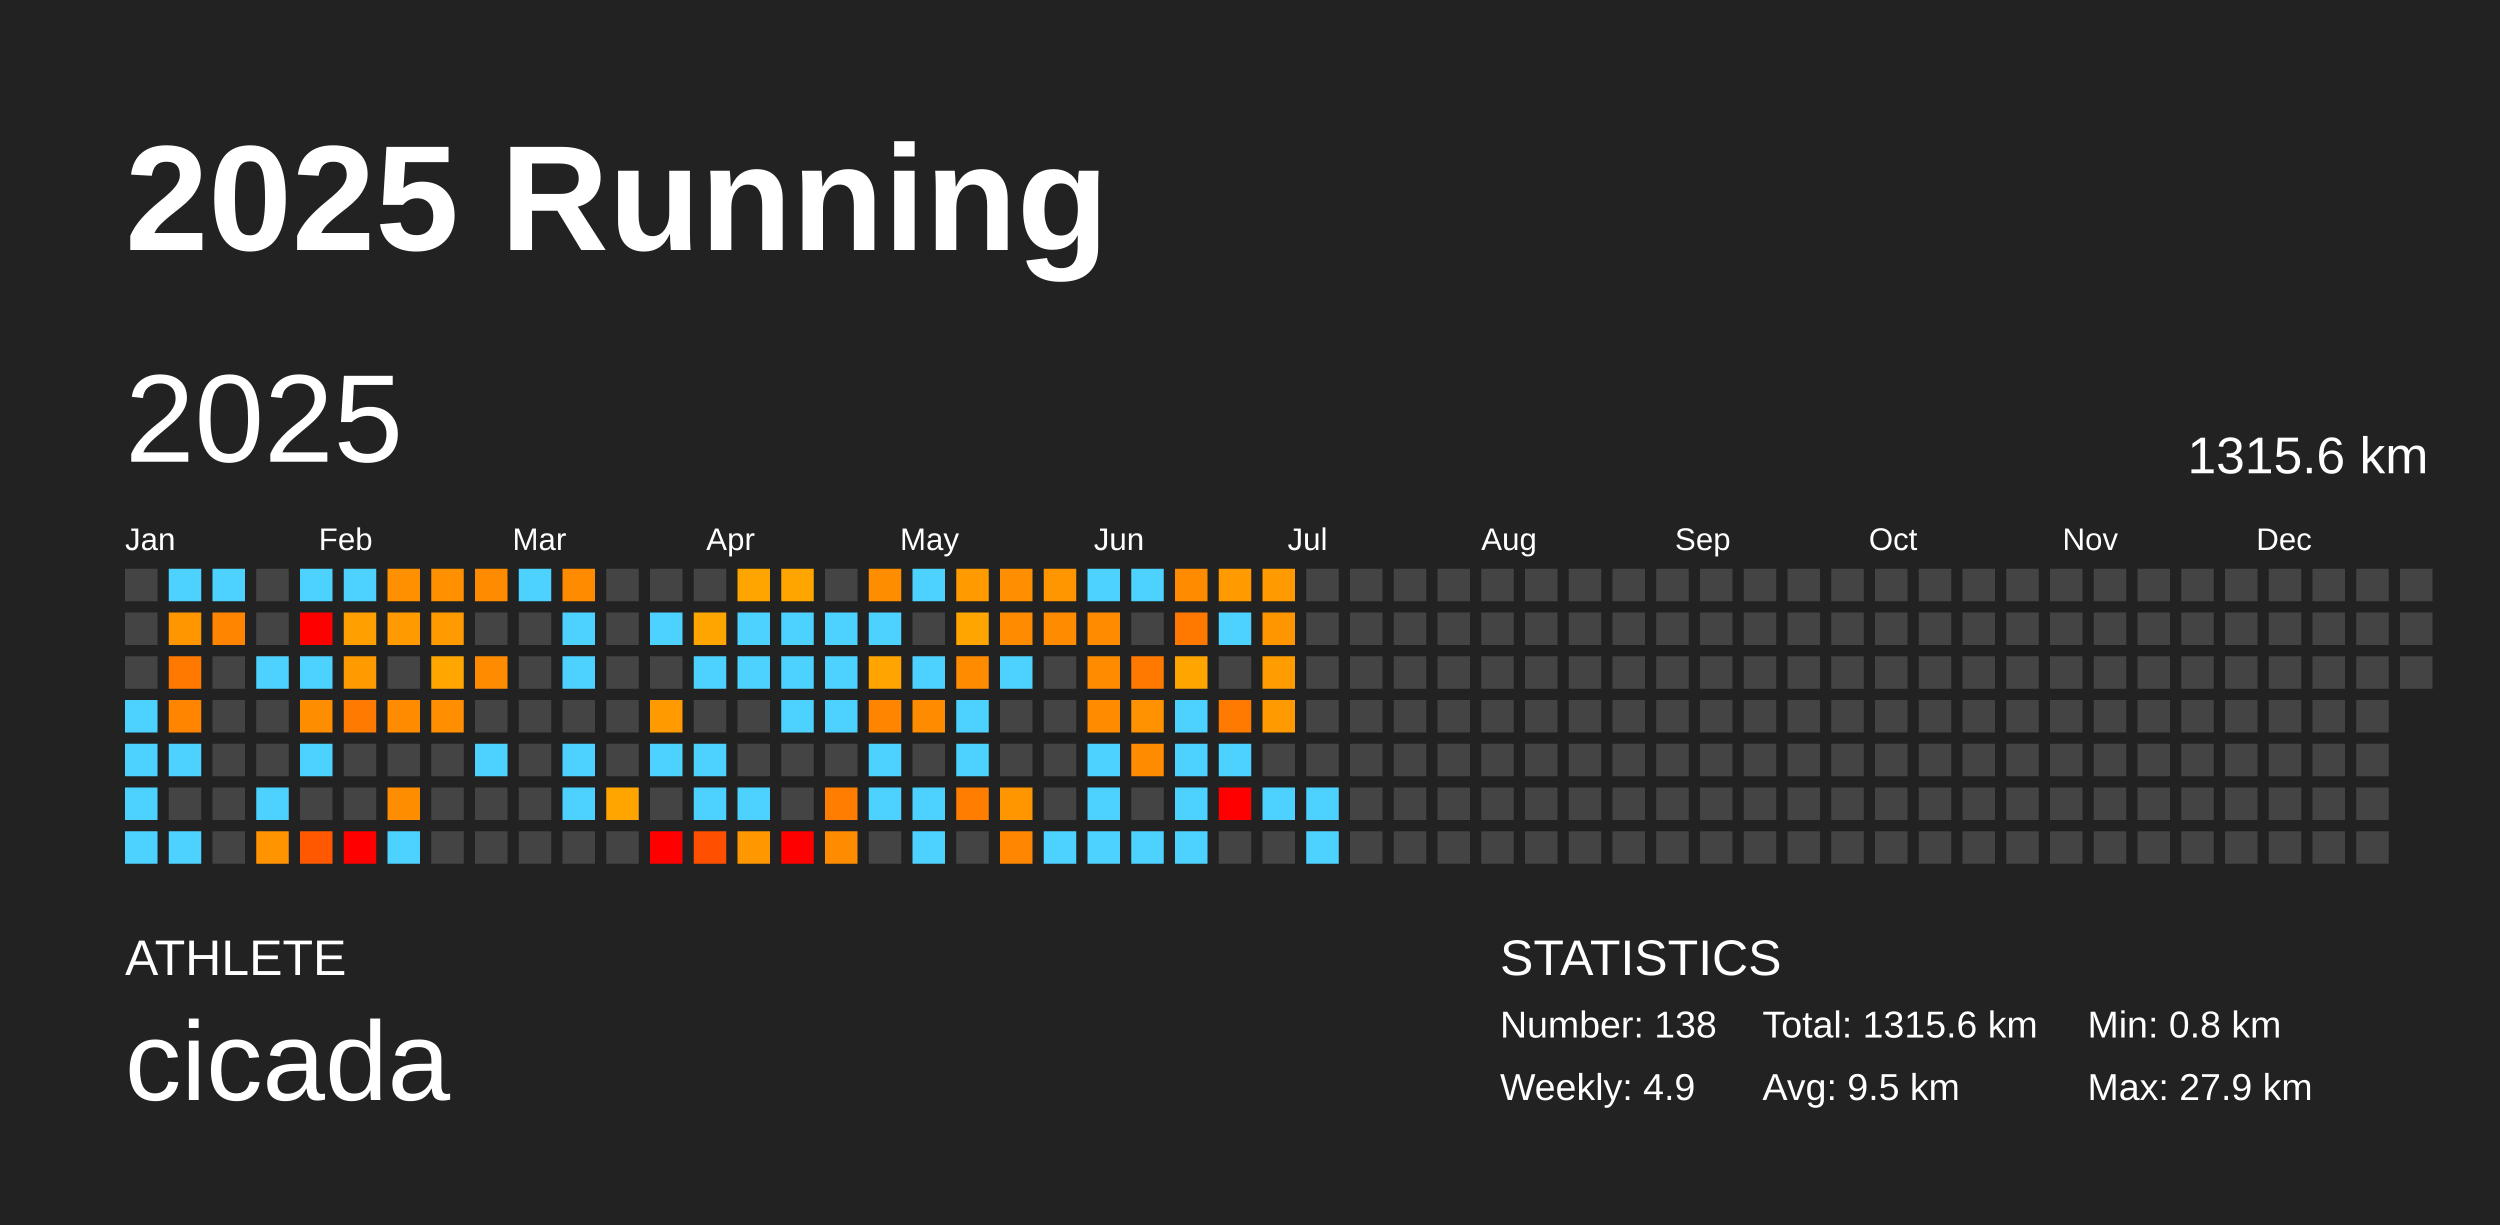
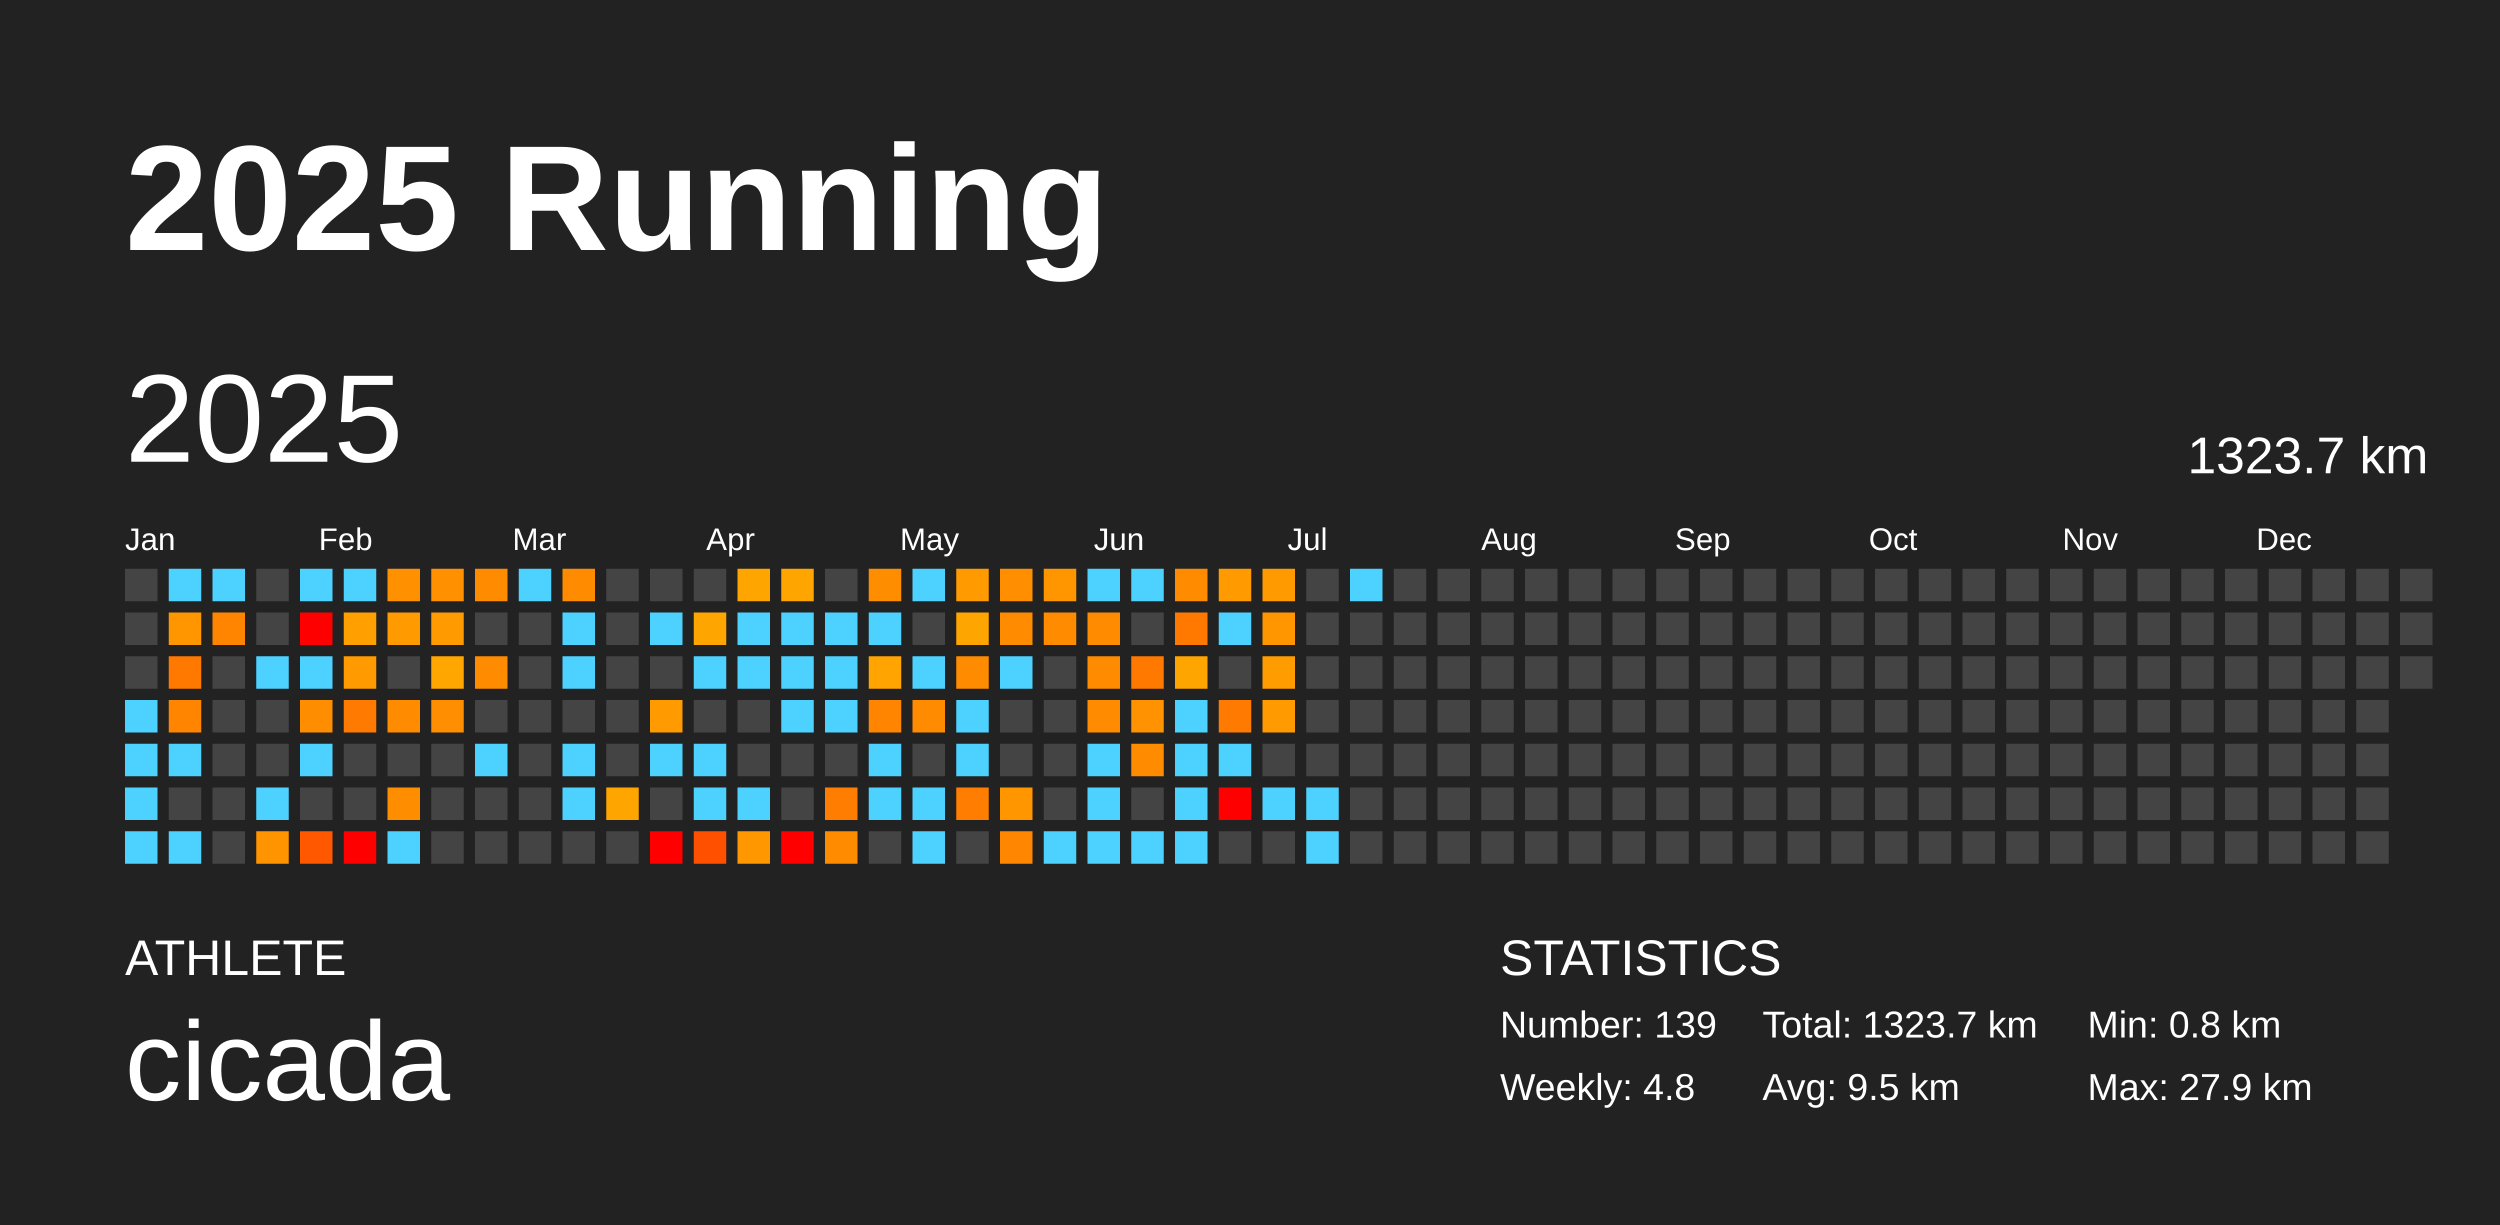
<svg xmlns="http://www.w3.org/2000/svg" baseProfile="full" height="98mm" version="1.1" viewBox="0,0,200,98" width="200mm">
  <defs />
  <rect fill="#222222" height="98" width="200" x="0" y="0" />
  <text fill="#FFFFFF" style="font-size:12px; font-family:Arial; font-weight:bold;" x="10" y="20">2025 Running</text>
  <text fill="#FFFFFF" style="font-size:4px; font-family:Arial" x="10" y="78">ATHLETE</text>
  <text fill="#FFFFFF" style="font-size:9px; font-family:Arial" x="10" y="88">cicada</text>
  <text fill="#FFFFFF" style="font-size:4px; font-family:Arial" x="120" y="78">STATISTICS</text>
-   <text fill="#FFFFFF" style="font-size:3px; font-family:Arial" x="120" y="83">Number: 138</text>
-   <text fill="#FFFFFF" style="font-size:3px; font-family:Arial" x="120" y="88">Weekly: 4.9</text>
-   <text fill="#FFFFFF" style="font-size:3px; font-family:Arial" x="141" y="83">Total: 1315.6 km</text>
+   <text fill="#FFFFFF" style="font-size:3px; font-family:Arial" x="120" y="83">Number: 139</text>
+   <text fill="#FFFFFF" style="font-size:3px; font-family:Arial" x="120" y="88">Weekly: 4.8</text>
+   <text fill="#FFFFFF" style="font-size:3px; font-family:Arial" x="141" y="83">Total: 1323.7 km</text>
  <text fill="#FFFFFF" style="font-size:3px; font-family:Arial" x="141" y="88">Avg: 9.5 km</text>
  <text fill="#FFFFFF" style="font-size:3px; font-family:Arial" x="167" y="83">Min: 0.8 km</text>
  <text fill="#FFFFFF" style="font-size:3px; font-family:Arial" x="167" y="88">Max: 27.9 km</text>
  <text dominant-baseline="hanging" fill="#FFFFFF" style="font-size:10.0px; font-family:Arial;" x="10" y="30">2025</text>
-   <text dominant-baseline="hanging" fill="#FFFFFF" style="font-size:4.125px; font-family:Arial;" x="175" y="35">1315.6 km</text>
+   <text dominant-baseline="hanging" fill="#FFFFFF" style="font-size:4.125px; font-family:Arial;" x="175" y="35">1323.7 km</text>
  <text fill="#FFFFFF" style="font-size:2.5px; font-family:Arial" x="10.0" y="44">Jan</text>
  <text fill="#FFFFFF" style="font-size:2.5px; font-family:Arial" x="25.5" y="44">Feb</text>
  <text fill="#FFFFFF" style="font-size:2.5px; font-family:Arial" x="41.0" y="44">Mar</text>
  <text fill="#FFFFFF" style="font-size:2.5px; font-family:Arial" x="56.5" y="44">Apr</text>
  <text fill="#FFFFFF" style="font-size:2.5px; font-family:Arial" x="72.0" y="44">May</text>
  <text fill="#FFFFFF" style="font-size:2.5px; font-family:Arial" x="87.5" y="44">Jun</text>
  <text fill="#FFFFFF" style="font-size:2.5px; font-family:Arial" x="103.0" y="44">Jul</text>
  <text fill="#FFFFFF" style="font-size:2.5px; font-family:Arial" x="118.5" y="44">Aug</text>
  <text fill="#FFFFFF" style="font-size:2.5px; font-family:Arial" x="134.0" y="44">Sep</text>
  <text fill="#FFFFFF" style="font-size:2.5px; font-family:Arial" x="149.5" y="44">Oct</text>
  <text fill="#FFFFFF" style="font-size:2.5px; font-family:Arial" x="165.0" y="44">Nov</text>
  <text fill="#FFFFFF" style="font-size:2.5px; font-family:Arial" x="180.5" y="44">Dec</text>
  <rect fill="#444444" height="2.6" width="2.6" x="10.0" y="45.5" />
  <rect fill="#444444" height="2.6" width="2.6" x="10.0" y="49.0" />
  <rect fill="#444444" height="2.6" width="2.6" x="10.0" y="52.5" />
  <rect fill="#4dd2ff" height="2.6" width="2.6" x="10.0" y="56.0" />
  <rect fill="#4dd2ff" height="2.6" width="2.6" x="10.0" y="59.5" />
  <rect fill="#4dd2ff" height="2.6" width="2.6" x="10.0" y="63.0" />
  <rect fill="#4dd2ff" height="2.6" width="2.6" x="10.0" y="66.5" />
  <rect fill="#4dd2ff" height="2.6" width="2.6" x="13.5" y="45.5" />
  <rect fill="#ff9600" height="2.6" width="2.6" x="13.5" y="49.0" />
  <rect fill="#ff7900" height="2.6" width="2.6" x="13.5" y="52.5" />
  <rect fill="#ff8400" height="2.6" width="2.6" x="13.5" y="56.0" />
  <rect fill="#4dd2ff" height="2.6" width="2.6" x="13.5" y="59.5" />
  <rect fill="#444444" height="2.6" width="2.6" x="13.5" y="63.0" />
  <rect fill="#4dd2ff" height="2.6" width="2.6" x="13.5" y="66.5" />
  <rect fill="#4dd2ff" height="2.6" width="2.6" x="17.0" y="45.5" />
  <rect fill="#ff8500" height="2.6" width="2.6" x="17.0" y="49.0" />
  <rect fill="#444444" height="2.6" width="2.6" x="17.0" y="52.5" />
  <rect fill="#444444" height="2.6" width="2.6" x="17.0" y="56.0" />
  <rect fill="#444444" height="2.6" width="2.6" x="17.0" y="59.5" />
  <rect fill="#444444" height="2.6" width="2.6" x="17.0" y="63.0" />
  <rect fill="#444444" height="2.6" width="2.6" x="17.0" y="66.5" />
  <rect fill="#444444" height="2.6" width="2.6" x="20.5" y="45.5" />
  <rect fill="#444444" height="2.6" width="2.6" x="20.5" y="49.0" />
  <rect fill="#4dd2ff" height="2.6" width="2.6" x="20.5" y="52.5" />
  <rect fill="#444444" height="2.6" width="2.6" x="20.5" y="56.0" />
  <rect fill="#444444" height="2.6" width="2.6" x="20.5" y="59.5" />
  <rect fill="#4dd2ff" height="2.6" width="2.6" x="20.5" y="63.0" />
  <rect fill="#ff9300" height="2.6" width="2.6" x="20.5" y="66.5" />
  <rect fill="#4dd2ff" height="2.6" width="2.6" x="24.0" y="45.5" />
  <rect fill="red" height="2.6" width="2.6" x="24.0" y="49.0" />
  <rect fill="#4dd2ff" height="2.6" width="2.6" x="24.0" y="52.5" />
  <rect fill="#ff8d00" height="2.6" width="2.6" x="24.0" y="56.0" />
  <rect fill="#4dd2ff" height="2.6" width="2.6" x="24.0" y="59.5" />
  <rect fill="#444444" height="2.6" width="2.6" x="24.0" y="63.0" />
  <rect fill="#ff5800" height="2.6" width="2.6" x="24.0" y="66.5" />
  <rect fill="#4dd2ff" height="2.6" width="2.6" x="27.5" y="45.5" />
  <rect fill="#ff9f00" height="2.6" width="2.6" x="27.5" y="49.0" />
  <rect fill="#ff9a00" height="2.6" width="2.6" x="27.5" y="52.5" />
  <rect fill="#ff7a00" height="2.6" width="2.6" x="27.5" y="56.0" />
  <rect fill="#444444" height="2.6" width="2.6" x="27.5" y="59.5" />
  <rect fill="#444444" height="2.6" width="2.6" x="27.5" y="63.0" />
  <rect fill="red" height="2.6" width="2.6" x="27.5" y="66.5" />
  <rect fill="#ff9000" height="2.6" width="2.6" x="31.0" y="45.5" />
  <rect fill="#ff9a00" height="2.6" width="2.6" x="31.0" y="49.0" />
  <rect fill="#444444" height="2.6" width="2.6" x="31.0" y="52.5" />
  <rect fill="#ff8c00" height="2.6" width="2.6" x="31.0" y="56.0" />
  <rect fill="#444444" height="2.6" width="2.6" x="31.0" y="59.5" />
  <rect fill="#ff8d00" height="2.6" width="2.6" x="31.0" y="63.0" />
  <rect fill="#4dd2ff" height="2.6" width="2.6" x="31.0" y="66.5" />
  <rect fill="#ff9000" height="2.6" width="2.6" x="34.5" y="45.5" />
  <rect fill="#ff9a00" height="2.6" width="2.6" x="34.5" y="49.0" />
  <rect fill="#ffa600" height="2.6" width="2.6" x="34.5" y="52.5" />
  <rect fill="#ff8e00" height="2.6" width="2.6" x="34.5" y="56.0" />
  <rect fill="#444444" height="2.6" width="2.6" x="34.5" y="59.5" />
  <rect fill="#444444" height="2.6" width="2.6" x="34.5" y="63.0" />
  <rect fill="#444444" height="2.6" width="2.6" x="34.5" y="66.5" />
  <rect fill="#ff8c00" height="2.6" width="2.6" x="38.0" y="45.5" />
  <rect fill="#444444" height="2.6" width="2.6" x="38.0" y="49.0" />
  <rect fill="#ff8c00" height="2.6" width="2.6" x="38.0" y="52.5" />
  <rect fill="#444444" height="2.6" width="2.6" x="38.0" y="56.0" />
  <rect fill="#4dd2ff" height="2.6" width="2.6" x="38.0" y="59.5" />
  <rect fill="#444444" height="2.6" width="2.6" x="38.0" y="63.0" />
  <rect fill="#444444" height="2.6" width="2.6" x="38.0" y="66.5" />
  <rect fill="#4dd2ff" height="2.6" width="2.6" x="41.5" y="45.5" />
  <rect fill="#444444" height="2.6" width="2.6" x="41.5" y="49.0" />
  <rect fill="#444444" height="2.6" width="2.6" x="41.5" y="52.5" />
  <rect fill="#444444" height="2.6" width="2.6" x="41.5" y="56.0" />
  <rect fill="#444444" height="2.6" width="2.6" x="41.5" y="59.5" />
  <rect fill="#444444" height="2.6" width="2.6" x="41.5" y="63.0" />
  <rect fill="#444444" height="2.6" width="2.6" x="41.5" y="66.5" />
  <rect fill="#ff8c00" height="2.6" width="2.6" x="45.0" y="45.5" />
  <rect fill="#4dd2ff" height="2.6" width="2.6" x="45.0" y="49.0" />
  <rect fill="#4dd2ff" height="2.6" width="2.6" x="45.0" y="52.5" />
  <rect fill="#444444" height="2.6" width="2.6" x="45.0" y="56.0" />
  <rect fill="#4dd2ff" height="2.6" width="2.6" x="45.0" y="59.5" />
  <rect fill="#4dd2ff" height="2.6" width="2.6" x="45.0" y="63.0" />
  <rect fill="#444444" height="2.6" width="2.6" x="45.0" y="66.5" />
  <rect fill="#444444" height="2.6" width="2.6" x="48.5" y="45.5" />
  <rect fill="#444444" height="2.6" width="2.6" x="48.5" y="49.0" />
  <rect fill="#444444" height="2.6" width="2.6" x="48.5" y="52.5" />
  <rect fill="#444444" height="2.6" width="2.6" x="48.5" y="56.0" />
  <rect fill="#444444" height="2.6" width="2.6" x="48.5" y="59.5" />
  <rect fill="#ffa500" height="2.6" width="2.6" x="48.5" y="63.0" />
  <rect fill="#444444" height="2.6" width="2.6" x="48.5" y="66.5" />
  <rect fill="#444444" height="2.6" width="2.6" x="52.0" y="45.5" />
  <rect fill="#4dd2ff" height="2.6" width="2.6" x="52.0" y="49.0" />
  <rect fill="#444444" height="2.6" width="2.6" x="52.0" y="52.5" />
  <rect fill="#ff9a00" height="2.6" width="2.6" x="52.0" y="56.0" />
  <rect fill="#4dd2ff" height="2.6" width="2.6" x="52.0" y="59.5" />
  <rect fill="#444444" height="2.6" width="2.6" x="52.0" y="63.0" />
  <rect fill="red" height="2.6" width="2.6" x="52.0" y="66.5" />
  <rect fill="#444444" height="2.6" width="2.6" x="55.5" y="45.5" />
  <rect fill="#ffa500" height="2.6" width="2.6" x="55.5" y="49.0" />
  <rect fill="#4dd2ff" height="2.6" width="2.6" x="55.5" y="52.5" />
  <rect fill="#444444" height="2.6" width="2.6" x="55.5" y="56.0" />
  <rect fill="#4dd2ff" height="2.6" width="2.6" x="55.5" y="59.5" />
  <rect fill="#4dd2ff" height="2.6" width="2.6" x="55.5" y="63.0" />
  <rect fill="#ff5000" height="2.6" width="2.6" x="55.5" y="66.5" />
  <rect fill="#ffa500" height="2.6" width="2.6" x="59.0" y="45.5" />
  <rect fill="#4dd2ff" height="2.6" width="2.6" x="59.0" y="49.0" />
  <rect fill="#4dd2ff" height="2.6" width="2.6" x="59.0" y="52.5" />
  <rect fill="#444444" height="2.6" width="2.6" x="59.0" y="56.0" />
  <rect fill="#444444" height="2.6" width="2.6" x="59.0" y="59.5" />
  <rect fill="#4dd2ff" height="2.6" width="2.6" x="59.0" y="63.0" />
  <rect fill="#ff9800" height="2.6" width="2.6" x="59.0" y="66.5" />
  <rect fill="#ffa500" height="2.6" width="2.6" x="62.5" y="45.5" />
  <rect fill="#4dd2ff" height="2.6" width="2.6" x="62.5" y="49.0" />
  <rect fill="#4dd2ff" height="2.6" width="2.6" x="62.5" y="52.5" />
  <rect fill="#4dd2ff" height="2.6" width="2.6" x="62.5" y="56.0" />
  <rect fill="#444444" height="2.6" width="2.6" x="62.5" y="59.5" />
  <rect fill="#444444" height="2.6" width="2.6" x="62.5" y="63.0" />
  <rect fill="red" height="2.6" width="2.6" x="62.5" y="66.5" />
  <rect fill="#444444" height="2.6" width="2.6" x="66.0" y="45.5" />
  <rect fill="#4dd2ff" height="2.6" width="2.6" x="66.0" y="49.0" />
  <rect fill="#4dd2ff" height="2.6" width="2.6" x="66.0" y="52.5" />
  <rect fill="#4dd2ff" height="2.6" width="2.6" x="66.0" y="56.0" />
  <rect fill="#444444" height="2.6" width="2.6" x="66.0" y="59.5" />
  <rect fill="#ff7d00" height="2.6" width="2.6" x="66.0" y="63.0" />
  <rect fill="#ff8c00" height="2.6" width="2.6" x="66.0" y="66.5" />
  <rect fill="#ff8d00" height="2.6" width="2.6" x="69.5" y="45.5" />
  <rect fill="#4dd2ff" height="2.6" width="2.6" x="69.5" y="49.0" />
  <rect fill="#ffa400" height="2.6" width="2.6" x="69.5" y="52.5" />
  <rect fill="#ff8500" height="2.6" width="2.6" x="69.5" y="56.0" />
  <rect fill="#4dd2ff" height="2.6" width="2.6" x="69.5" y="59.5" />
  <rect fill="#4dd2ff" height="2.6" width="2.6" x="69.5" y="63.0" />
  <rect fill="#444444" height="2.6" width="2.6" x="69.5" y="66.5" />
  <rect fill="#4dd2ff" height="2.6" width="2.6" x="73.0" y="45.5" />
  <rect fill="#444444" height="2.6" width="2.6" x="73.0" y="49.0" />
  <rect fill="#4dd2ff" height="2.6" width="2.6" x="73.0" y="52.5" />
  <rect fill="#ff8c00" height="2.6" width="2.6" x="73.0" y="56.0" />
  <rect fill="#444444" height="2.6" width="2.6" x="73.0" y="59.5" />
  <rect fill="#4dd2ff" height="2.6" width="2.6" x="73.0" y="63.0" />
  <rect fill="#4dd2ff" height="2.6" width="2.6" x="73.0" y="66.5" />
  <rect fill="#ff9a00" height="2.6" width="2.6" x="76.5" y="45.5" />
  <rect fill="#ffa500" height="2.6" width="2.6" x="76.5" y="49.0" />
  <rect fill="#ff8c00" height="2.6" width="2.6" x="76.5" y="52.5" />
  <rect fill="#4dd2ff" height="2.6" width="2.6" x="76.5" y="56.0" />
  <rect fill="#4dd2ff" height="2.6" width="2.6" x="76.5" y="59.5" />
  <rect fill="#ff7d00" height="2.6" width="2.6" x="76.5" y="63.0" />
  <rect fill="#444444" height="2.6" width="2.6" x="76.5" y="66.5" />
  <rect fill="#ff8f00" height="2.6" width="2.6" x="80.0" y="45.5" />
  <rect fill="#ff8c00" height="2.6" width="2.6" x="80.0" y="49.0" />
  <rect fill="#4dd2ff" height="2.6" width="2.6" x="80.0" y="52.5" />
  <rect fill="#444444" height="2.6" width="2.6" x="80.0" y="56.0" />
  <rect fill="#444444" height="2.6" width="2.6" x="80.0" y="59.5" />
  <rect fill="#ff9600" height="2.6" width="2.6" x="80.0" y="63.0" />
  <rect fill="#ff8600" height="2.6" width="2.6" x="80.0" y="66.5" />
  <rect fill="#ff9600" height="2.6" width="2.6" x="83.5" y="45.5" />
  <rect fill="#ff8c00" height="2.6" width="2.6" x="83.5" y="49.0" />
  <rect fill="#444444" height="2.6" width="2.6" x="83.5" y="52.5" />
  <rect fill="#444444" height="2.6" width="2.6" x="83.5" y="56.0" />
  <rect fill="#444444" height="2.6" width="2.6" x="83.5" y="59.5" />
  <rect fill="#444444" height="2.6" width="2.6" x="83.5" y="63.0" />
  <rect fill="#4dd2ff" height="2.6" width="2.6" x="83.5" y="66.5" />
  <rect fill="#4dd2ff" height="2.6" width="2.6" x="87.0" y="45.5" />
  <rect fill="#ff8c00" height="2.6" width="2.6" x="87.0" y="49.0" />
  <rect fill="#ff8c00" height="2.6" width="2.6" x="87.0" y="52.5" />
  <rect fill="#ff8c00" height="2.6" width="2.6" x="87.0" y="56.0" />
  <rect fill="#4dd2ff" height="2.6" width="2.6" x="87.0" y="59.5" />
  <rect fill="#4dd2ff" height="2.6" width="2.6" x="87.0" y="63.0" />
  <rect fill="#4dd2ff" height="2.6" width="2.6" x="87.0" y="66.5" />
  <rect fill="#4dd2ff" height="2.6" width="2.6" x="90.5" y="45.5" />
  <rect fill="#444444" height="2.6" width="2.6" x="90.5" y="49.0" />
  <rect fill="#ff7900" height="2.6" width="2.6" x="90.5" y="52.5" />
  <rect fill="#ff9200" height="2.6" width="2.6" x="90.5" y="56.0" />
  <rect fill="#ff8c00" height="2.6" width="2.6" x="90.5" y="59.5" />
  <rect fill="#444444" height="2.6" width="2.6" x="90.5" y="63.0" />
  <rect fill="#4dd2ff" height="2.6" width="2.6" x="90.5" y="66.5" />
  <rect fill="#ff8c00" height="2.6" width="2.6" x="94.0" y="45.5" />
  <rect fill="#ff7900" height="2.6" width="2.6" x="94.0" y="49.0" />
  <rect fill="#ffa500" height="2.6" width="2.6" x="94.0" y="52.5" />
  <rect fill="#4dd2ff" height="2.6" width="2.6" x="94.0" y="56.0" />
  <rect fill="#4dd2ff" height="2.6" width="2.6" x="94.0" y="59.5" />
  <rect fill="#4dd2ff" height="2.6" width="2.6" x="94.0" y="63.0" />
  <rect fill="#4dd2ff" height="2.6" width="2.6" x="94.0" y="66.5" />
  <rect fill="#ff9a00" height="2.6" width="2.6" x="97.5" y="45.5" />
  <rect fill="#4dd2ff" height="2.6" width="2.6" x="97.5" y="49.0" />
  <rect fill="#444444" height="2.6" width="2.6" x="97.5" y="52.5" />
  <rect fill="#ff7a00" height="2.6" width="2.6" x="97.5" y="56.0" />
  <rect fill="#4dd2ff" height="2.6" width="2.6" x="97.5" y="59.5" />
  <rect fill="red" height="2.6" width="2.6" x="97.5" y="63.0" />
  <rect fill="#444444" height="2.6" width="2.6" x="97.5" y="66.5" />
  <rect fill="#ff9a00" height="2.6" width="2.6" x="101.0" y="45.5" />
  <rect fill="#ff9600" height="2.6" width="2.6" x="101.0" y="49.0" />
  <rect fill="#ff9d00" height="2.6" width="2.6" x="101.0" y="52.5" />
  <rect fill="#ff9a00" height="2.6" width="2.6" x="101.0" y="56.0" />
  <rect fill="#444444" height="2.6" width="2.6" x="101.0" y="59.5" />
  <rect fill="#4dd2ff" height="2.6" width="2.6" x="101.0" y="63.0" />
  <rect fill="#444444" height="2.6" width="2.6" x="101.0" y="66.5" />
  <rect fill="#444444" height="2.6" width="2.6" x="104.5" y="45.5" />
  <rect fill="#444444" height="2.6" width="2.6" x="104.5" y="49.0" />
  <rect fill="#444444" height="2.6" width="2.6" x="104.5" y="52.5" />
  <rect fill="#444444" height="2.6" width="2.6" x="104.5" y="56.0" />
  <rect fill="#444444" height="2.6" width="2.6" x="104.5" y="59.5" />
  <rect fill="#4dd2ff" height="2.6" width="2.6" x="104.5" y="63.0" />
  <rect fill="#4dd2ff" height="2.6" width="2.6" x="104.5" y="66.5" />
-   <rect fill="#444444" height="2.6" width="2.6" x="108.0" y="45.5" />
+   <rect fill="#4dd2ff" height="2.6" width="2.6" x="108.0" y="45.5" />
  <rect fill="#444444" height="2.6" width="2.6" x="108.0" y="49.0" />
  <rect fill="#444444" height="2.6" width="2.6" x="108.0" y="52.5" />
  <rect fill="#444444" height="2.6" width="2.6" x="108.0" y="56.0" />
  <rect fill="#444444" height="2.6" width="2.6" x="108.0" y="59.5" />
  <rect fill="#444444" height="2.6" width="2.6" x="108.0" y="63.0" />
  <rect fill="#444444" height="2.6" width="2.6" x="108.0" y="66.5" />
  <rect fill="#444444" height="2.6" width="2.6" x="111.5" y="45.5" />
  <rect fill="#444444" height="2.6" width="2.6" x="111.5" y="49.0" />
  <rect fill="#444444" height="2.6" width="2.6" x="111.5" y="52.5" />
  <rect fill="#444444" height="2.6" width="2.6" x="111.5" y="56.0" />
  <rect fill="#444444" height="2.6" width="2.6" x="111.5" y="59.5" />
  <rect fill="#444444" height="2.6" width="2.6" x="111.5" y="63.0" />
  <rect fill="#444444" height="2.6" width="2.6" x="111.5" y="66.5" />
  <rect fill="#444444" height="2.6" width="2.6" x="115.0" y="45.5" />
  <rect fill="#444444" height="2.6" width="2.6" x="115.0" y="49.0" />
  <rect fill="#444444" height="2.6" width="2.6" x="115.0" y="52.5" />
  <rect fill="#444444" height="2.6" width="2.6" x="115.0" y="56.0" />
  <rect fill="#444444" height="2.6" width="2.6" x="115.0" y="59.5" />
  <rect fill="#444444" height="2.6" width="2.6" x="115.0" y="63.0" />
  <rect fill="#444444" height="2.6" width="2.6" x="115.0" y="66.5" />
  <rect fill="#444444" height="2.6" width="2.6" x="118.5" y="45.5" />
  <rect fill="#444444" height="2.6" width="2.6" x="118.5" y="49.0" />
  <rect fill="#444444" height="2.6" width="2.6" x="118.5" y="52.5" />
  <rect fill="#444444" height="2.6" width="2.6" x="118.5" y="56.0" />
  <rect fill="#444444" height="2.6" width="2.6" x="118.5" y="59.5" />
  <rect fill="#444444" height="2.6" width="2.6" x="118.5" y="63.0" />
  <rect fill="#444444" height="2.6" width="2.6" x="118.5" y="66.5" />
  <rect fill="#444444" height="2.6" width="2.6" x="122.0" y="45.5" />
  <rect fill="#444444" height="2.6" width="2.6" x="122.0" y="49.0" />
  <rect fill="#444444" height="2.6" width="2.6" x="122.0" y="52.5" />
  <rect fill="#444444" height="2.6" width="2.6" x="122.0" y="56.0" />
  <rect fill="#444444" height="2.6" width="2.6" x="122.0" y="59.5" />
  <rect fill="#444444" height="2.6" width="2.6" x="122.0" y="63.0" />
  <rect fill="#444444" height="2.6" width="2.6" x="122.0" y="66.5" />
  <rect fill="#444444" height="2.6" width="2.6" x="125.5" y="45.5" />
  <rect fill="#444444" height="2.6" width="2.6" x="125.5" y="49.0" />
  <rect fill="#444444" height="2.6" width="2.6" x="125.5" y="52.5" />
  <rect fill="#444444" height="2.6" width="2.6" x="125.5" y="56.0" />
  <rect fill="#444444" height="2.6" width="2.6" x="125.5" y="59.5" />
  <rect fill="#444444" height="2.6" width="2.6" x="125.5" y="63.0" />
  <rect fill="#444444" height="2.6" width="2.6" x="125.5" y="66.5" />
  <rect fill="#444444" height="2.6" width="2.6" x="129.0" y="45.5" />
  <rect fill="#444444" height="2.6" width="2.6" x="129.0" y="49.0" />
  <rect fill="#444444" height="2.6" width="2.6" x="129.0" y="52.5" />
  <rect fill="#444444" height="2.6" width="2.6" x="129.0" y="56.0" />
  <rect fill="#444444" height="2.6" width="2.6" x="129.0" y="59.5" />
  <rect fill="#444444" height="2.6" width="2.6" x="129.0" y="63.0" />
  <rect fill="#444444" height="2.6" width="2.6" x="129.0" y="66.5" />
  <rect fill="#444444" height="2.6" width="2.6" x="132.5" y="45.5" />
  <rect fill="#444444" height="2.6" width="2.6" x="132.5" y="49.0" />
  <rect fill="#444444" height="2.6" width="2.6" x="132.5" y="52.5" />
  <rect fill="#444444" height="2.6" width="2.6" x="132.5" y="56.0" />
  <rect fill="#444444" height="2.6" width="2.6" x="132.5" y="59.5" />
  <rect fill="#444444" height="2.6" width="2.6" x="132.5" y="63.0" />
  <rect fill="#444444" height="2.6" width="2.6" x="132.5" y="66.5" />
  <rect fill="#444444" height="2.6" width="2.6" x="136.0" y="45.5" />
  <rect fill="#444444" height="2.6" width="2.6" x="136.0" y="49.0" />
  <rect fill="#444444" height="2.6" width="2.6" x="136.0" y="52.5" />
  <rect fill="#444444" height="2.6" width="2.6" x="136.0" y="56.0" />
  <rect fill="#444444" height="2.6" width="2.6" x="136.0" y="59.5" />
  <rect fill="#444444" height="2.6" width="2.6" x="136.0" y="63.0" />
  <rect fill="#444444" height="2.6" width="2.6" x="136.0" y="66.5" />
  <rect fill="#444444" height="2.6" width="2.6" x="139.5" y="45.5" />
  <rect fill="#444444" height="2.6" width="2.6" x="139.5" y="49.0" />
  <rect fill="#444444" height="2.6" width="2.6" x="139.5" y="52.5" />
  <rect fill="#444444" height="2.6" width="2.6" x="139.5" y="56.0" />
  <rect fill="#444444" height="2.6" width="2.6" x="139.5" y="59.5" />
  <rect fill="#444444" height="2.6" width="2.6" x="139.5" y="63.0" />
  <rect fill="#444444" height="2.6" width="2.6" x="139.5" y="66.5" />
  <rect fill="#444444" height="2.6" width="2.6" x="143.0" y="45.5" />
  <rect fill="#444444" height="2.6" width="2.6" x="143.0" y="49.0" />
  <rect fill="#444444" height="2.6" width="2.6" x="143.0" y="52.5" />
  <rect fill="#444444" height="2.6" width="2.6" x="143.0" y="56.0" />
  <rect fill="#444444" height="2.6" width="2.6" x="143.0" y="59.5" />
  <rect fill="#444444" height="2.6" width="2.6" x="143.0" y="63.0" />
  <rect fill="#444444" height="2.6" width="2.6" x="143.0" y="66.5" />
  <rect fill="#444444" height="2.6" width="2.6" x="146.5" y="45.5" />
  <rect fill="#444444" height="2.6" width="2.6" x="146.5" y="49.0" />
  <rect fill="#444444" height="2.6" width="2.6" x="146.5" y="52.5" />
  <rect fill="#444444" height="2.6" width="2.6" x="146.5" y="56.0" />
  <rect fill="#444444" height="2.6" width="2.6" x="146.5" y="59.5" />
  <rect fill="#444444" height="2.6" width="2.6" x="146.5" y="63.0" />
  <rect fill="#444444" height="2.6" width="2.6" x="146.5" y="66.5" />
  <rect fill="#444444" height="2.6" width="2.6" x="150.0" y="45.5" />
  <rect fill="#444444" height="2.6" width="2.6" x="150.0" y="49.0" />
  <rect fill="#444444" height="2.6" width="2.6" x="150.0" y="52.5" />
  <rect fill="#444444" height="2.6" width="2.6" x="150.0" y="56.0" />
  <rect fill="#444444" height="2.6" width="2.6" x="150.0" y="59.5" />
  <rect fill="#444444" height="2.6" width="2.6" x="150.0" y="63.0" />
  <rect fill="#444444" height="2.6" width="2.6" x="150.0" y="66.5" />
  <rect fill="#444444" height="2.6" width="2.6" x="153.5" y="45.5" />
  <rect fill="#444444" height="2.6" width="2.6" x="153.5" y="49.0" />
  <rect fill="#444444" height="2.6" width="2.6" x="153.5" y="52.5" />
  <rect fill="#444444" height="2.6" width="2.6" x="153.5" y="56.0" />
  <rect fill="#444444" height="2.6" width="2.6" x="153.5" y="59.5" />
  <rect fill="#444444" height="2.6" width="2.6" x="153.5" y="63.0" />
  <rect fill="#444444" height="2.6" width="2.6" x="153.5" y="66.5" />
  <rect fill="#444444" height="2.6" width="2.6" x="157.0" y="45.5" />
  <rect fill="#444444" height="2.6" width="2.6" x="157.0" y="49.0" />
  <rect fill="#444444" height="2.6" width="2.6" x="157.0" y="52.5" />
  <rect fill="#444444" height="2.6" width="2.6" x="157.0" y="56.0" />
  <rect fill="#444444" height="2.6" width="2.6" x="157.0" y="59.5" />
  <rect fill="#444444" height="2.6" width="2.6" x="157.0" y="63.0" />
  <rect fill="#444444" height="2.6" width="2.6" x="157.0" y="66.5" />
  <rect fill="#444444" height="2.6" width="2.6" x="160.5" y="45.5" />
  <rect fill="#444444" height="2.6" width="2.6" x="160.5" y="49.0" />
  <rect fill="#444444" height="2.6" width="2.6" x="160.5" y="52.5" />
  <rect fill="#444444" height="2.6" width="2.6" x="160.5" y="56.0" />
  <rect fill="#444444" height="2.6" width="2.6" x="160.5" y="59.5" />
  <rect fill="#444444" height="2.6" width="2.6" x="160.5" y="63.0" />
  <rect fill="#444444" height="2.6" width="2.6" x="160.5" y="66.5" />
  <rect fill="#444444" height="2.6" width="2.6" x="164.0" y="45.5" />
  <rect fill="#444444" height="2.6" width="2.6" x="164.0" y="49.0" />
  <rect fill="#444444" height="2.6" width="2.6" x="164.0" y="52.5" />
  <rect fill="#444444" height="2.6" width="2.6" x="164.0" y="56.0" />
  <rect fill="#444444" height="2.6" width="2.6" x="164.0" y="59.5" />
  <rect fill="#444444" height="2.6" width="2.6" x="164.0" y="63.0" />
  <rect fill="#444444" height="2.6" width="2.6" x="164.0" y="66.5" />
  <rect fill="#444444" height="2.6" width="2.6" x="167.5" y="45.5" />
  <rect fill="#444444" height="2.6" width="2.6" x="167.5" y="49.0" />
  <rect fill="#444444" height="2.6" width="2.6" x="167.5" y="52.5" />
  <rect fill="#444444" height="2.6" width="2.6" x="167.5" y="56.0" />
  <rect fill="#444444" height="2.6" width="2.6" x="167.5" y="59.5" />
  <rect fill="#444444" height="2.6" width="2.6" x="167.5" y="63.0" />
  <rect fill="#444444" height="2.6" width="2.6" x="167.5" y="66.5" />
  <rect fill="#444444" height="2.6" width="2.6" x="171.0" y="45.5" />
  <rect fill="#444444" height="2.6" width="2.6" x="171.0" y="49.0" />
  <rect fill="#444444" height="2.6" width="2.6" x="171.0" y="52.5" />
  <rect fill="#444444" height="2.6" width="2.6" x="171.0" y="56.0" />
  <rect fill="#444444" height="2.6" width="2.6" x="171.0" y="59.5" />
  <rect fill="#444444" height="2.6" width="2.6" x="171.0" y="63.0" />
  <rect fill="#444444" height="2.6" width="2.6" x="171.0" y="66.5" />
  <rect fill="#444444" height="2.6" width="2.6" x="174.5" y="45.5" />
  <rect fill="#444444" height="2.6" width="2.6" x="174.5" y="49.0" />
  <rect fill="#444444" height="2.6" width="2.6" x="174.5" y="52.5" />
  <rect fill="#444444" height="2.6" width="2.6" x="174.5" y="56.0" />
  <rect fill="#444444" height="2.6" width="2.6" x="174.5" y="59.5" />
  <rect fill="#444444" height="2.6" width="2.6" x="174.5" y="63.0" />
  <rect fill="#444444" height="2.6" width="2.6" x="174.5" y="66.5" />
  <rect fill="#444444" height="2.6" width="2.6" x="178.0" y="45.5" />
  <rect fill="#444444" height="2.6" width="2.6" x="178.0" y="49.0" />
  <rect fill="#444444" height="2.6" width="2.6" x="178.0" y="52.5" />
  <rect fill="#444444" height="2.6" width="2.6" x="178.0" y="56.0" />
  <rect fill="#444444" height="2.6" width="2.6" x="178.0" y="59.5" />
  <rect fill="#444444" height="2.6" width="2.6" x="178.0" y="63.0" />
  <rect fill="#444444" height="2.6" width="2.6" x="178.0" y="66.5" />
  <rect fill="#444444" height="2.6" width="2.6" x="181.5" y="45.5" />
  <rect fill="#444444" height="2.6" width="2.6" x="181.5" y="49.0" />
  <rect fill="#444444" height="2.6" width="2.6" x="181.5" y="52.5" />
  <rect fill="#444444" height="2.6" width="2.6" x="181.5" y="56.0" />
  <rect fill="#444444" height="2.6" width="2.6" x="181.5" y="59.5" />
  <rect fill="#444444" height="2.6" width="2.6" x="181.5" y="63.0" />
  <rect fill="#444444" height="2.6" width="2.6" x="181.5" y="66.5" />
  <rect fill="#444444" height="2.6" width="2.6" x="185.0" y="45.5" />
  <rect fill="#444444" height="2.6" width="2.6" x="185.0" y="49.0" />
  <rect fill="#444444" height="2.6" width="2.6" x="185.0" y="52.5" />
  <rect fill="#444444" height="2.6" width="2.6" x="185.0" y="56.0" />
  <rect fill="#444444" height="2.6" width="2.6" x="185.0" y="59.5" />
  <rect fill="#444444" height="2.6" width="2.6" x="185.0" y="63.0" />
  <rect fill="#444444" height="2.6" width="2.6" x="185.0" y="66.5" />
  <rect fill="#444444" height="2.6" width="2.6" x="188.5" y="45.5" />
  <rect fill="#444444" height="2.6" width="2.6" x="188.5" y="49.0" />
  <rect fill="#444444" height="2.6" width="2.6" x="188.5" y="52.5" />
  <rect fill="#444444" height="2.6" width="2.6" x="188.5" y="56.0" />
  <rect fill="#444444" height="2.6" width="2.6" x="188.5" y="59.5" />
  <rect fill="#444444" height="2.6" width="2.6" x="188.5" y="63.0" />
  <rect fill="#444444" height="2.6" width="2.6" x="188.5" y="66.5" />
  <rect fill="#444444" height="2.6" width="2.6" x="192.0" y="45.5" />
  <rect fill="#444444" height="2.6" width="2.6" x="192.0" y="49.0" />
  <rect fill="#444444" height="2.6" width="2.6" x="192.0" y="52.5" />
</svg>
